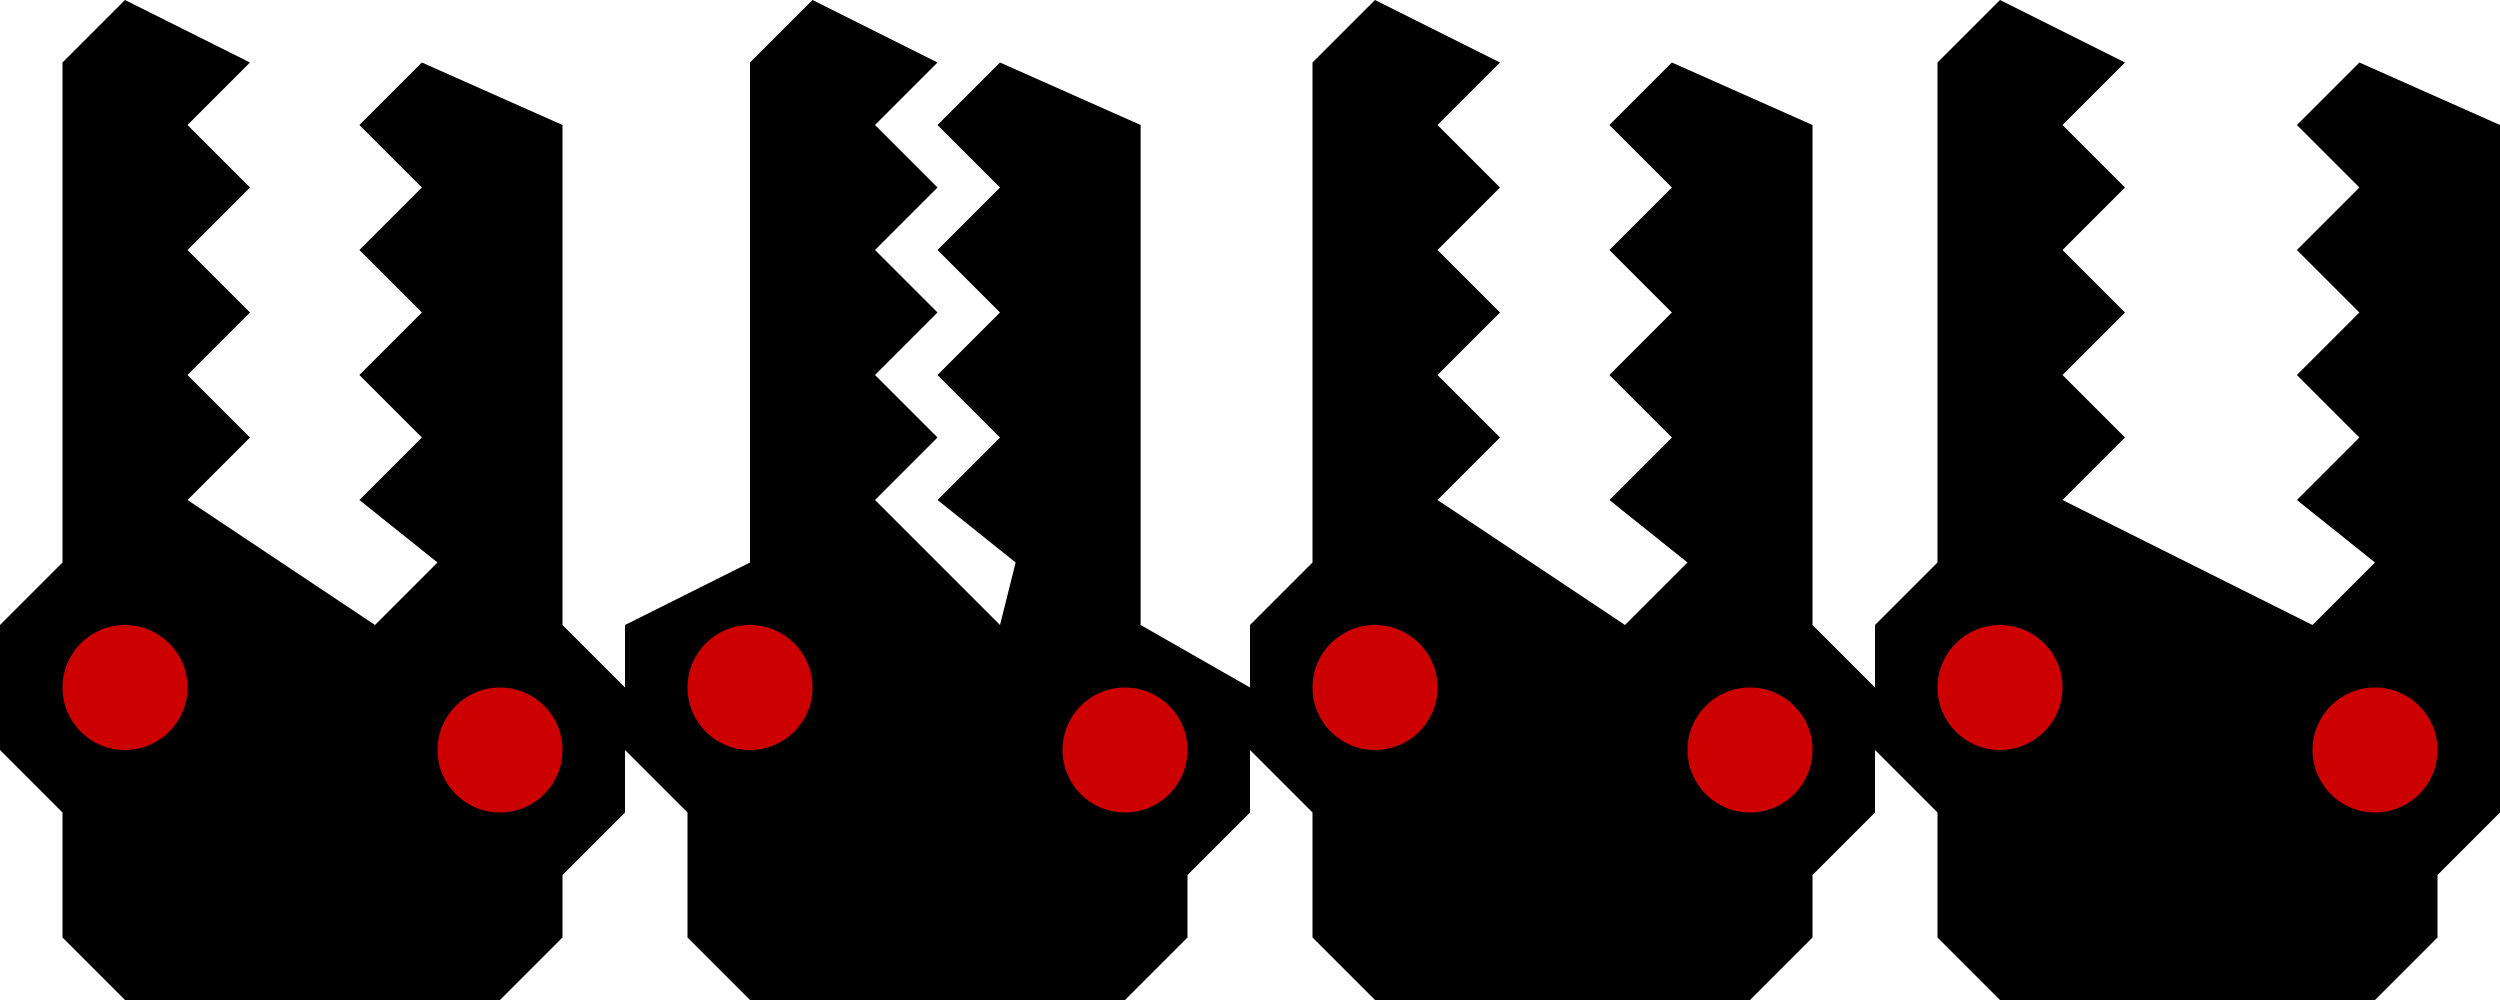
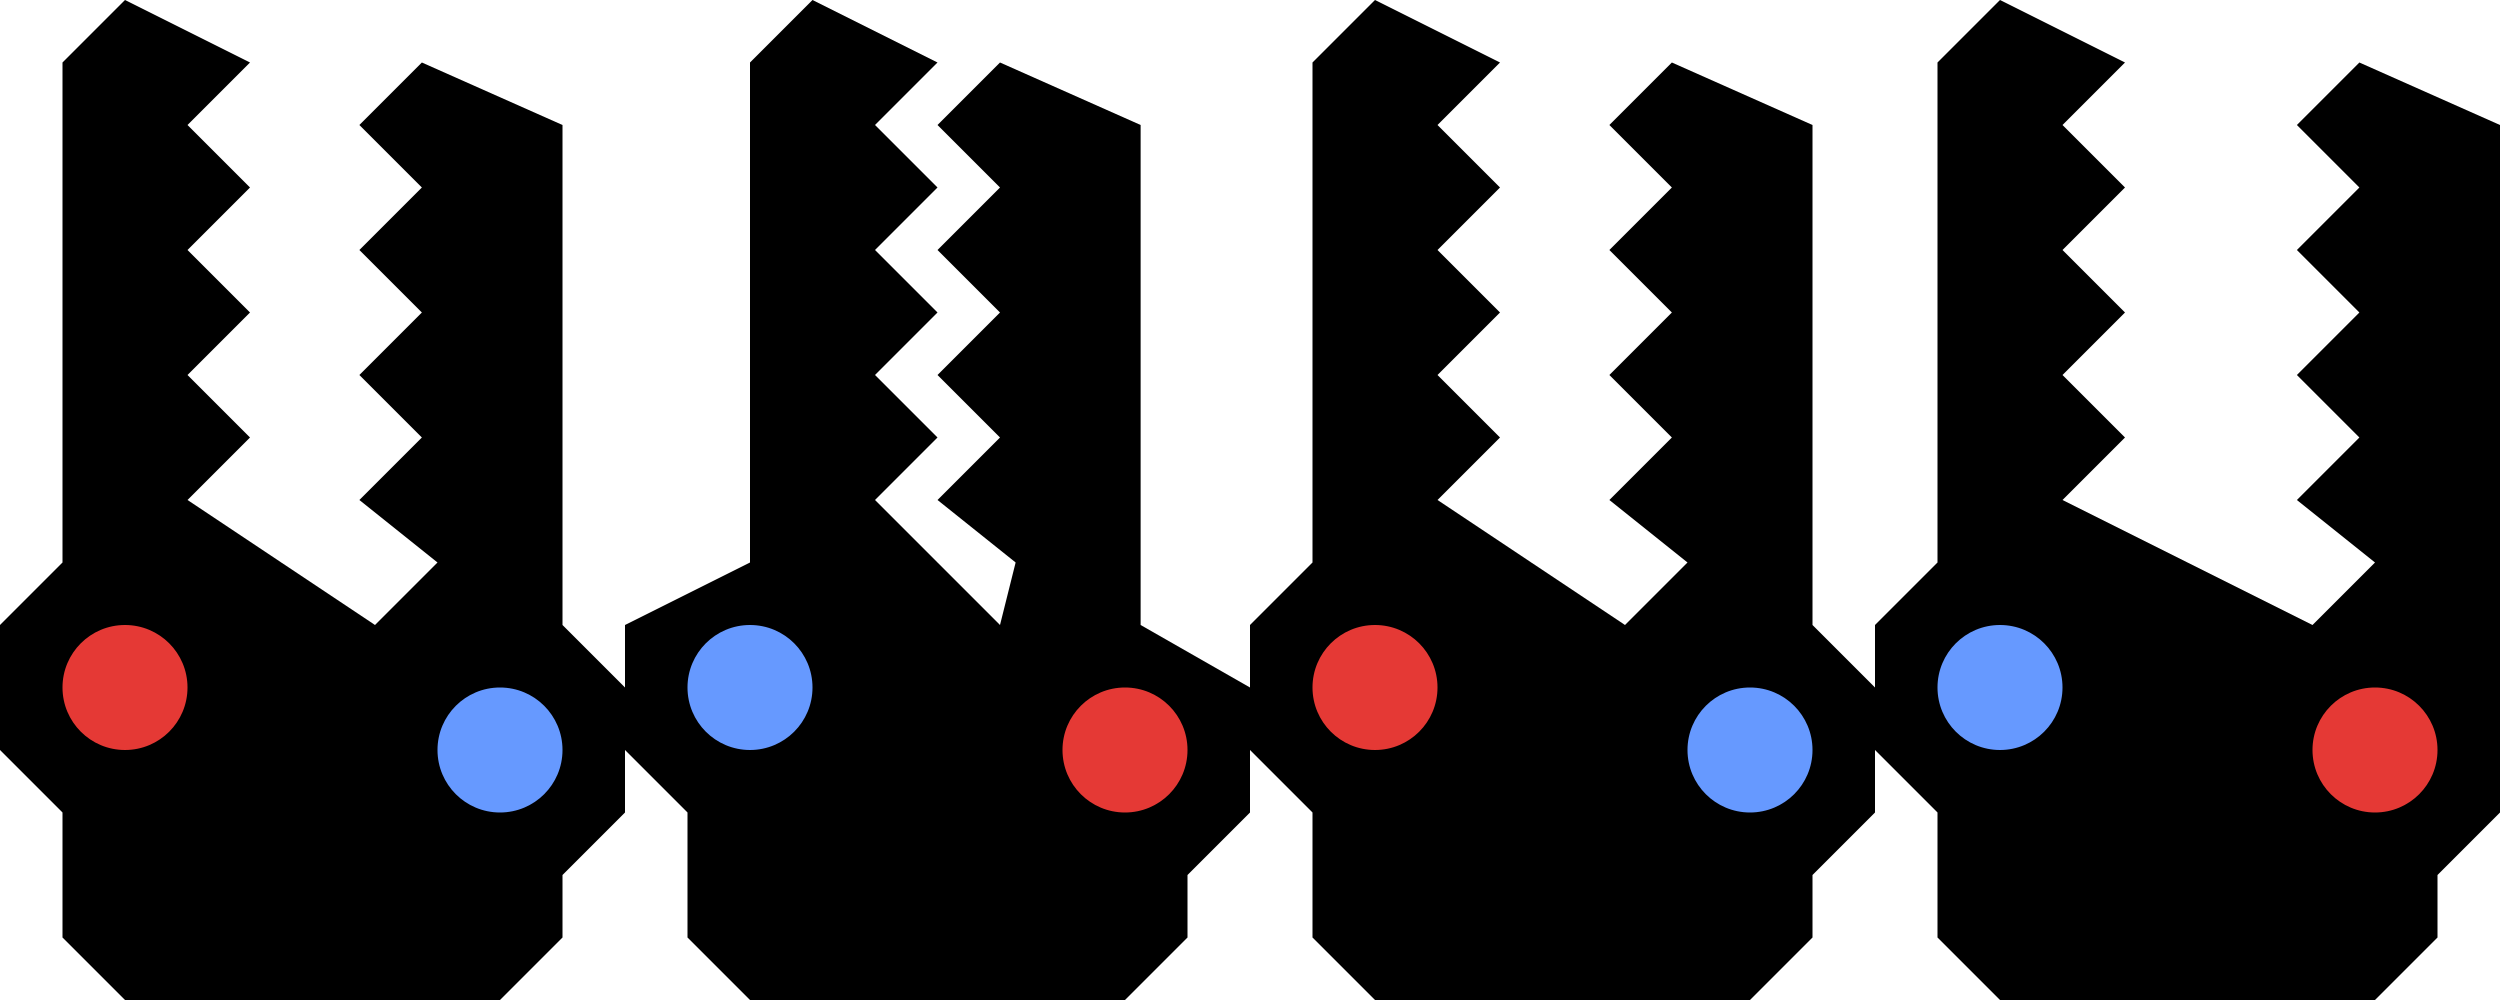
<svg xmlns="http://www.w3.org/2000/svg" width="640" height="256" viewBox="0 0 640 256" id="svg2" version="1.1">
  <defs id="defs4" />
  <g id="layer1" transform="translate(0,-796.3622)">
    <g id="g4204" transform="translate(-48,0)">
      <path id="path4158" d="m 64,812.362 0,128 -16,16 0,32 16,16 0,32 16,16 96,0 16,-16 0,-16 16,-16 0,-32 -16,-16 0,-128 -36,-16 -16,16 16,16 -16,16 16,16 -16,16 16,16 -16,16 20,16 -16,16 -48,-32 16,-16 c 0,0 -15.11,-15.088 -16,-16 l 16,-16 -16,-16 16,-16 -16,-16 16,-16 -32,-16 z" style="fill:#000000;fill-rule:evenodd;stroke:none;stroke-width:1px;stroke-linecap:butt;stroke-linejoin:miter;stroke-opacity:1" />
-       <circle r="16" cy="972.362" cx="80" id="path4181" style="color:#000000;clip-rule:nonzero;display:inline;overflow:visible;visibility:visible;opacity:1;isolation:auto;mix-blend-mode:normal;color-interpolation:sRGB;color-interpolation-filters:linearRGB;solid-color:#000000;solid-opacity:1;fill:#cc0000;fill-opacity:1;fill-rule:nonzero;stroke:none;stroke-width:5;stroke-linecap:butt;stroke-linejoin:bevel;stroke-miterlimit:4;stroke-dasharray:none;stroke-dashoffset:0;stroke-opacity:1;color-rendering:auto;image-rendering:auto;shape-rendering:auto;text-rendering:auto;enable-background:accumulate" />
-       <circle style="color:#000000;clip-rule:nonzero;display:inline;overflow:visible;visibility:visible;opacity:1;isolation:auto;mix-blend-mode:normal;color-interpolation:sRGB;color-interpolation-filters:linearRGB;solid-color:#000000;solid-opacity:1;fill:#cc0000;fill-opacity:1;fill-rule:nonzero;stroke:none;stroke-width:5;stroke-linecap:butt;stroke-linejoin:bevel;stroke-miterlimit:4;stroke-dasharray:none;stroke-dashoffset:0;stroke-opacity:1;color-rendering:auto;image-rendering:auto;shape-rendering:auto;text-rendering:auto;enable-background:accumulate" id="circle4183" cx="176" cy="988.362" r="16" />
+       <circle r="16" cy="972.362" cx="80" id="path4181" style="color:#000000;clip-rule:nonzero;display:inline;overflow:visible;visibility:visible;opacity:1;isolation:auto;mix-blend-mode:normal;color-interpolation:sRGB;color-interpolation-filters:linearRGB;solid-color:#000000;solid-opacity:1;fill:#e53935;fill-opacity:1;fill-rule:nonzero;stroke:none;stroke-width:5;stroke-linecap:butt;stroke-linejoin:bevel;stroke-miterlimit:4;stroke-dasharray:none;stroke-dashoffset:0;stroke-opacity:1;color-rendering:auto;image-rendering:auto;shape-rendering:auto;text-rendering:auto;enable-background:accumulate" />
+       <circle style="color:#000000;clip-rule:nonzero;display:inline;overflow:visible;visibility:visible;opacity:1;isolation:auto;mix-blend-mode:normal;color-interpolation:sRGB;color-interpolation-filters:linearRGB;solid-color:#000000;solid-opacity:1;fill:#6699ff;fill-opacity:1;fill-rule:nonzero;stroke:none;stroke-width:5;stroke-linecap:butt;stroke-linejoin:bevel;stroke-miterlimit:4;stroke-dasharray:none;stroke-dashoffset:0;stroke-opacity:1;color-rendering:auto;image-rendering:auto;shape-rendering:auto;text-rendering:auto;enable-background:accumulate" id="circle4183" cx="176" cy="988.362" r="16" />
    </g>
    <g transform="translate(112,0)" id="g4209">
      <path style="fill:#000000;fill-rule:evenodd;stroke:none;stroke-width:1px;stroke-linecap:butt;stroke-linejoin:miter;stroke-opacity:1" d="m 80,812.362 0,128 -32,16 0,32 16,16 0,32 16,16 96,0 16,-16 0,-16 16,-16 0,-32 -28,-16 0,-128 -36,-16 -16,16 16,16 -16,16 16,16 -16,16 16,16 -16,16 20,16 -4,16 -32,-32 16,-16 c 0,0 -15.11,-15.088 -16,-16 l 16,-16 -16,-16 16,-16 -16,-16 16,-16 -32,-16 z" id="path4211" />
-       <circle style="color:#000000;clip-rule:nonzero;display:inline;overflow:visible;visibility:visible;opacity:1;isolation:auto;mix-blend-mode:normal;color-interpolation:sRGB;color-interpolation-filters:linearRGB;solid-color:#000000;solid-opacity:1;fill:#cc0000;fill-opacity:1;fill-rule:nonzero;stroke:none;stroke-width:5;stroke-linecap:butt;stroke-linejoin:bevel;stroke-miterlimit:4;stroke-dasharray:none;stroke-dashoffset:0;stroke-opacity:1;color-rendering:auto;image-rendering:auto;shape-rendering:auto;text-rendering:auto;enable-background:accumulate" id="circle4213" cx="80" cy="972.362" r="16" />
-       <circle r="16" cy="988.362" cx="176" id="circle4215" style="color:#000000;clip-rule:nonzero;display:inline;overflow:visible;visibility:visible;opacity:1;isolation:auto;mix-blend-mode:normal;color-interpolation:sRGB;color-interpolation-filters:linearRGB;solid-color:#000000;solid-opacity:1;fill:#cc0000;fill-opacity:1;fill-rule:nonzero;stroke:none;stroke-width:5;stroke-linecap:butt;stroke-linejoin:bevel;stroke-miterlimit:4;stroke-dasharray:none;stroke-dashoffset:0;stroke-opacity:1;color-rendering:auto;image-rendering:auto;shape-rendering:auto;text-rendering:auto;enable-background:accumulate" />
+       <circle style="color:#000000;clip-rule:nonzero;display:inline;overflow:visible;visibility:visible;opacity:1;isolation:auto;mix-blend-mode:normal;color-interpolation:sRGB;color-interpolation-filters:linearRGB;solid-color:#000000;solid-opacity:1;fill:#6699ff;fill-opacity:1;fill-rule:nonzero;stroke:none;stroke-width:5;stroke-linecap:butt;stroke-linejoin:bevel;stroke-miterlimit:4;stroke-dasharray:none;stroke-dashoffset:0;stroke-opacity:1;color-rendering:auto;image-rendering:auto;shape-rendering:auto;text-rendering:auto;enable-background:accumulate" id="circle4213" cx="80" cy="972.362" r="16" />
+       <circle r="16" cy="988.362" cx="176" id="circle4215" style="color:#000000;clip-rule:nonzero;display:inline;overflow:visible;visibility:visible;opacity:1;isolation:auto;mix-blend-mode:normal;color-interpolation:sRGB;color-interpolation-filters:linearRGB;solid-color:#000000;solid-opacity:1;fill:#e53935;fill-opacity:1;fill-rule:nonzero;stroke:none;stroke-width:5;stroke-linecap:butt;stroke-linejoin:bevel;stroke-miterlimit:4;stroke-dasharray:none;stroke-dashoffset:0;stroke-opacity:1;color-rendering:auto;image-rendering:auto;shape-rendering:auto;text-rendering:auto;enable-background:accumulate" />
    </g>
    <g transform="translate(272,0)" id="g4227">
      <path style="fill:#000000;fill-rule:evenodd;stroke:none;stroke-width:1px;stroke-linecap:butt;stroke-linejoin:miter;stroke-opacity:1" d="m 64,812.362 0,128 -16,16 0,32 16,16 0,32 16,16 96,0 16,-16 0,-16 16,-16 0,-32 -16,-16 0,-128 -36,-16 -16,16 16,16 -16,16 16,16 -16,16 16,16 -16,16 20,16 -16,16 -48,-32 16,-16 c 0,0 -15.11,-15.088 -16,-16 l 16,-16 -16,-16 16,-16 -16,-16 16,-16 -32,-16 z" id="path4229" />
-       <circle style="color:#000000;clip-rule:nonzero;display:inline;overflow:visible;visibility:visible;opacity:1;isolation:auto;mix-blend-mode:normal;color-interpolation:sRGB;color-interpolation-filters:linearRGB;solid-color:#000000;solid-opacity:1;fill:#cc0000;fill-opacity:1;fill-rule:nonzero;stroke:none;stroke-width:5;stroke-linecap:butt;stroke-linejoin:bevel;stroke-miterlimit:4;stroke-dasharray:none;stroke-dashoffset:0;stroke-opacity:1;color-rendering:auto;image-rendering:auto;shape-rendering:auto;text-rendering:auto;enable-background:accumulate" id="circle4231" cx="80" cy="972.362" r="16" />
-       <circle r="16" cy="988.362" cx="176" id="circle4233" style="color:#000000;clip-rule:nonzero;display:inline;overflow:visible;visibility:visible;opacity:1;isolation:auto;mix-blend-mode:normal;color-interpolation:sRGB;color-interpolation-filters:linearRGB;solid-color:#000000;solid-opacity:1;fill:#cc0000;fill-opacity:1;fill-rule:nonzero;stroke:none;stroke-width:5;stroke-linecap:butt;stroke-linejoin:bevel;stroke-miterlimit:4;stroke-dasharray:none;stroke-dashoffset:0;stroke-opacity:1;color-rendering:auto;image-rendering:auto;shape-rendering:auto;text-rendering:auto;enable-background:accumulate" />
+       <circle style="color:#000000;clip-rule:nonzero;display:inline;overflow:visible;visibility:visible;opacity:1;isolation:auto;mix-blend-mode:normal;color-interpolation:sRGB;color-interpolation-filters:linearRGB;solid-color:#000000;solid-opacity:1;fill:#e53935;fill-opacity:1;fill-rule:nonzero;stroke:none;stroke-width:5;stroke-linecap:butt;stroke-linejoin:bevel;stroke-miterlimit:4;stroke-dasharray:none;stroke-dashoffset:0;stroke-opacity:1;color-rendering:auto;image-rendering:auto;shape-rendering:auto;text-rendering:auto;enable-background:accumulate" id="circle4231" cx="80" cy="972.362" r="16" />
+       <circle r="16" cy="988.362" cx="176" id="circle4233" style="color:#000000;clip-rule:nonzero;display:inline;overflow:visible;visibility:visible;opacity:1;isolation:auto;mix-blend-mode:normal;color-interpolation:sRGB;color-interpolation-filters:linearRGB;solid-color:#000000;solid-opacity:1;fill:#6699ff;fill-opacity:1;fill-rule:nonzero;stroke:none;stroke-width:5;stroke-linecap:butt;stroke-linejoin:bevel;stroke-miterlimit:4;stroke-dasharray:none;stroke-dashoffset:0;stroke-opacity:1;color-rendering:auto;image-rendering:auto;shape-rendering:auto;text-rendering:auto;enable-background:accumulate" />
    </g>
    <g id="g4235" transform="translate(432,0)">
      <path id="path4237" d="m 64,812.362 0,128 -16,16 0,32 16,16 0,32 16,16 96,0 16,-16 0,-16 16,-16 0,-32 0,-16 0,-128 -36,-16 -16,16 16,16 -16,16 16,16 -16,16 16,16 -16,16 20,16 -16,16 -64,-32 16,-16 c 0,0 -15.11,-15.088 -16,-16 l 16,-16 -16,-16 16,-16 -16,-16 16,-16 -32,-16 z" style="fill:#000000;fill-rule:evenodd;stroke:none;stroke-width:1px;stroke-linecap:butt;stroke-linejoin:miter;stroke-opacity:1" />
-       <circle r="16" cy="972.362" cx="80" id="circle4239" style="color:#000000;clip-rule:nonzero;display:inline;overflow:visible;visibility:visible;opacity:1;isolation:auto;mix-blend-mode:normal;color-interpolation:sRGB;color-interpolation-filters:linearRGB;solid-color:#000000;solid-opacity:1;fill:#cc0000;fill-opacity:1;fill-rule:nonzero;stroke:none;stroke-width:5;stroke-linecap:butt;stroke-linejoin:bevel;stroke-miterlimit:4;stroke-dasharray:none;stroke-dashoffset:0;stroke-opacity:1;color-rendering:auto;image-rendering:auto;shape-rendering:auto;text-rendering:auto;enable-background:accumulate" />
-       <circle style="color:#000000;clip-rule:nonzero;display:inline;overflow:visible;visibility:visible;opacity:1;isolation:auto;mix-blend-mode:normal;color-interpolation:sRGB;color-interpolation-filters:linearRGB;solid-color:#000000;solid-opacity:1;fill:#cc0000;fill-opacity:1;fill-rule:nonzero;stroke:none;stroke-width:5;stroke-linecap:butt;stroke-linejoin:bevel;stroke-miterlimit:4;stroke-dasharray:none;stroke-dashoffset:0;stroke-opacity:1;color-rendering:auto;image-rendering:auto;shape-rendering:auto;text-rendering:auto;enable-background:accumulate" id="circle4241" cx="176" cy="988.362" r="16" />
+       <circle r="16" cy="972.362" cx="80" id="circle4239" style="color:#000000;clip-rule:nonzero;display:inline;overflow:visible;visibility:visible;opacity:1;isolation:auto;mix-blend-mode:normal;color-interpolation:sRGB;color-interpolation-filters:linearRGB;solid-color:#000000;solid-opacity:1;fill:#6699ff;fill-opacity:1;fill-rule:nonzero;stroke:none;stroke-width:5;stroke-linecap:butt;stroke-linejoin:bevel;stroke-miterlimit:4;stroke-dasharray:none;stroke-dashoffset:0;stroke-opacity:1;color-rendering:auto;image-rendering:auto;shape-rendering:auto;text-rendering:auto;enable-background:accumulate" />
+       <circle style="color:#000000;clip-rule:nonzero;display:inline;overflow:visible;visibility:visible;opacity:1;isolation:auto;mix-blend-mode:normal;color-interpolation:sRGB;color-interpolation-filters:linearRGB;solid-color:#000000;solid-opacity:1;fill:#e53935;fill-opacity:1;fill-rule:nonzero;stroke:none;stroke-width:5;stroke-linecap:butt;stroke-linejoin:bevel;stroke-miterlimit:4;stroke-dasharray:none;stroke-dashoffset:0;stroke-opacity:1;color-rendering:auto;image-rendering:auto;shape-rendering:auto;text-rendering:auto;enable-background:accumulate" id="circle4241" cx="176" cy="988.362" r="16" />
    </g>
  </g>
</svg>
